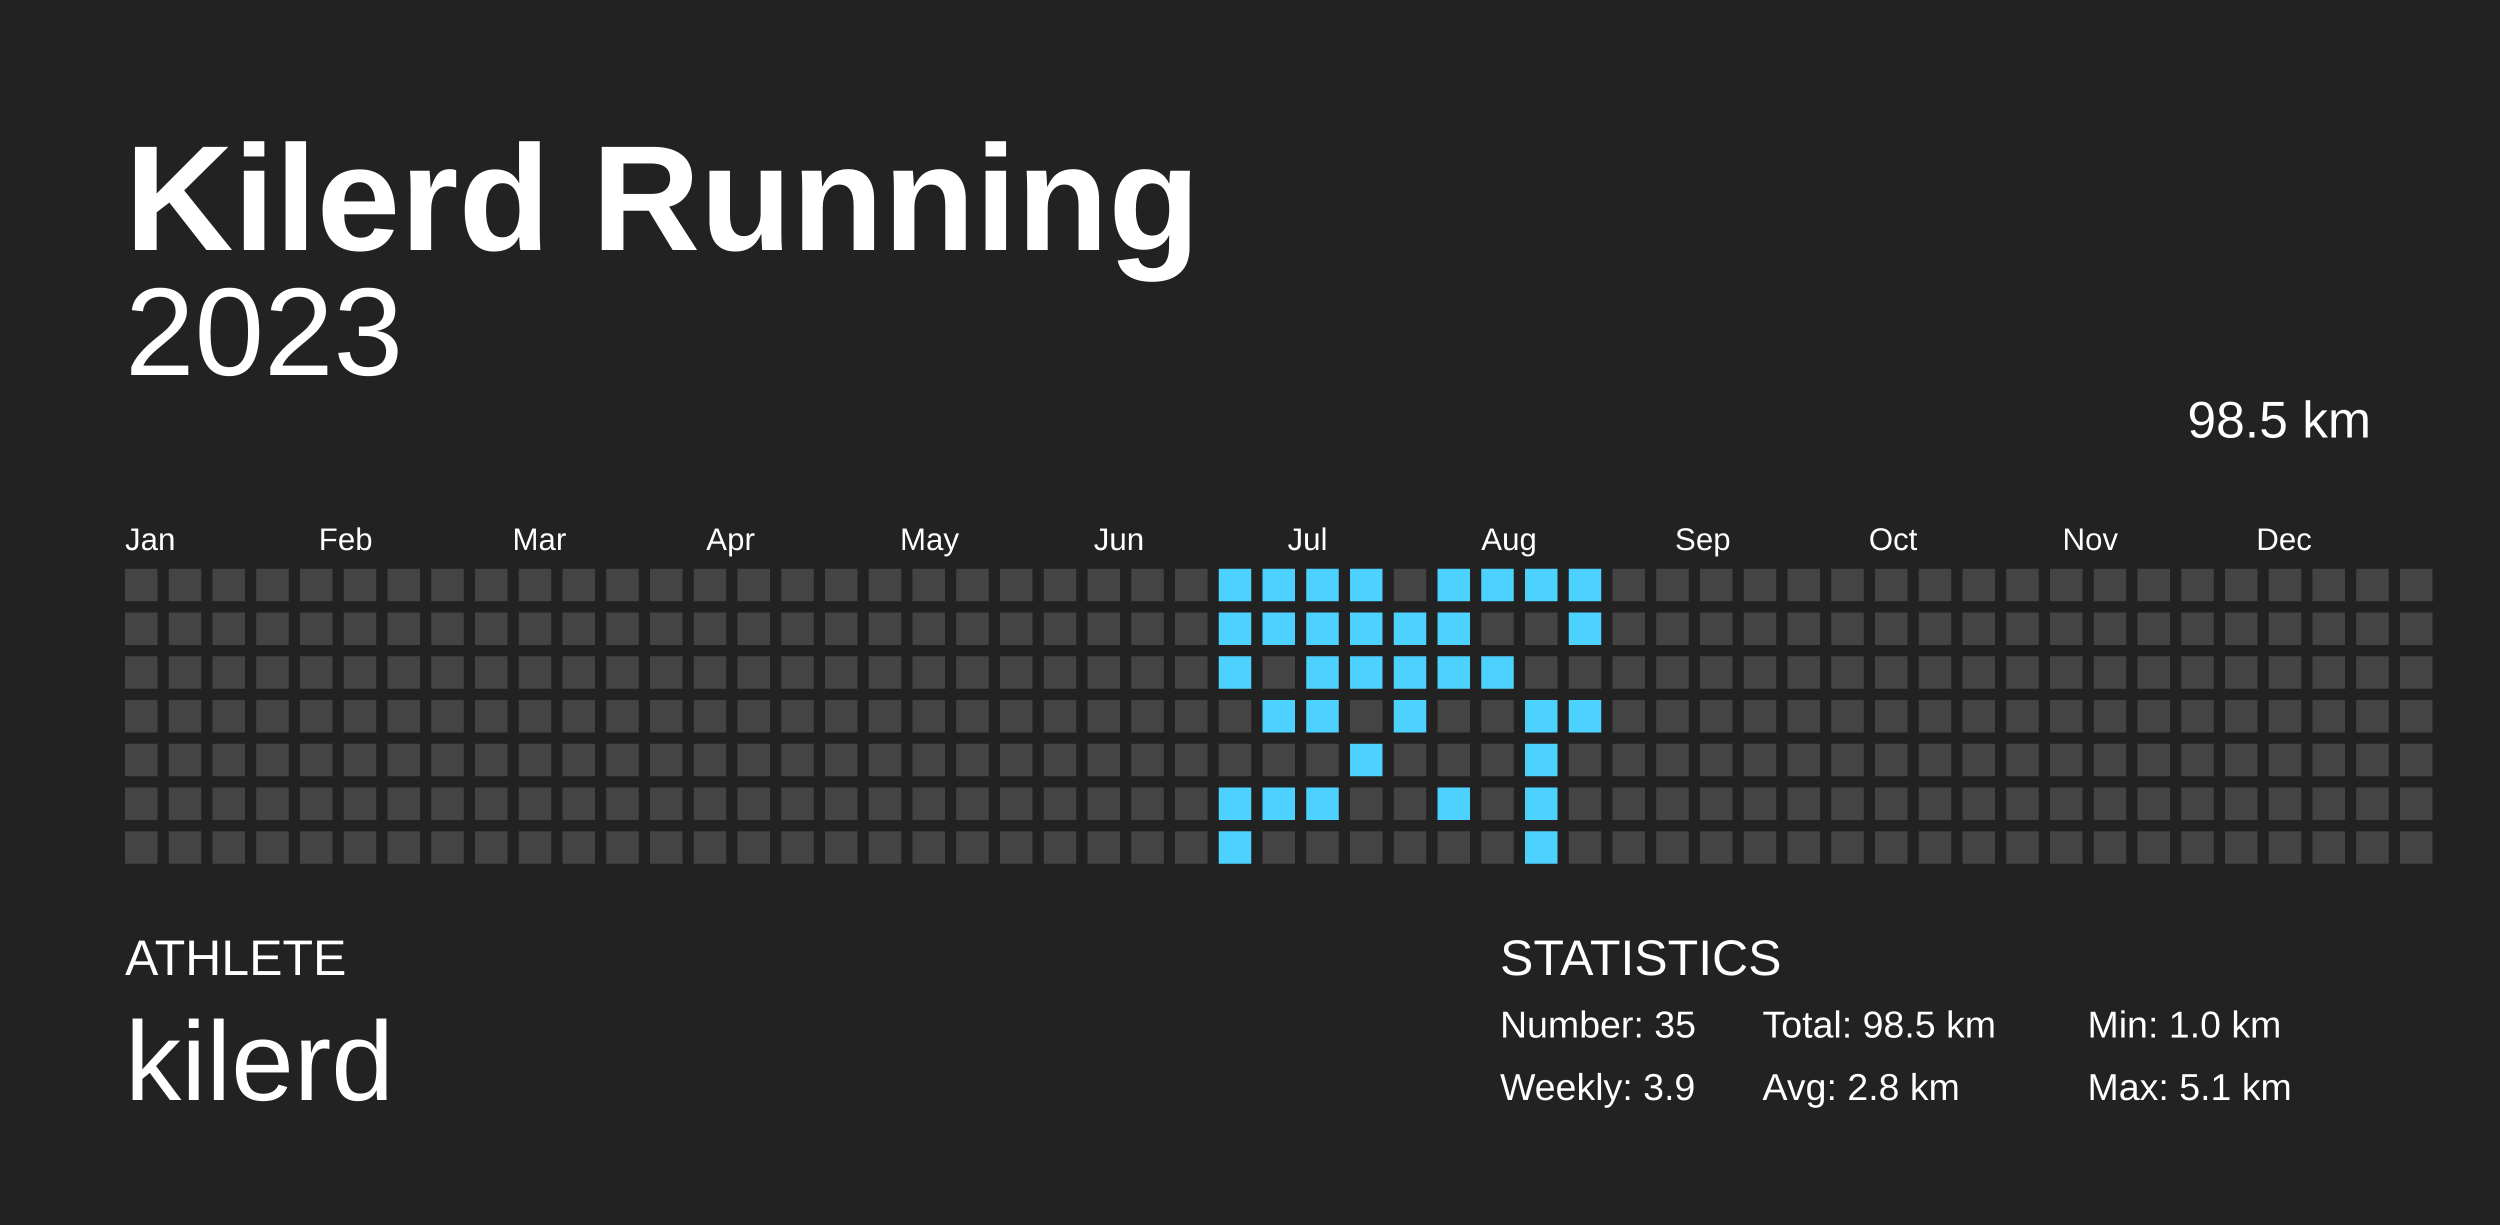
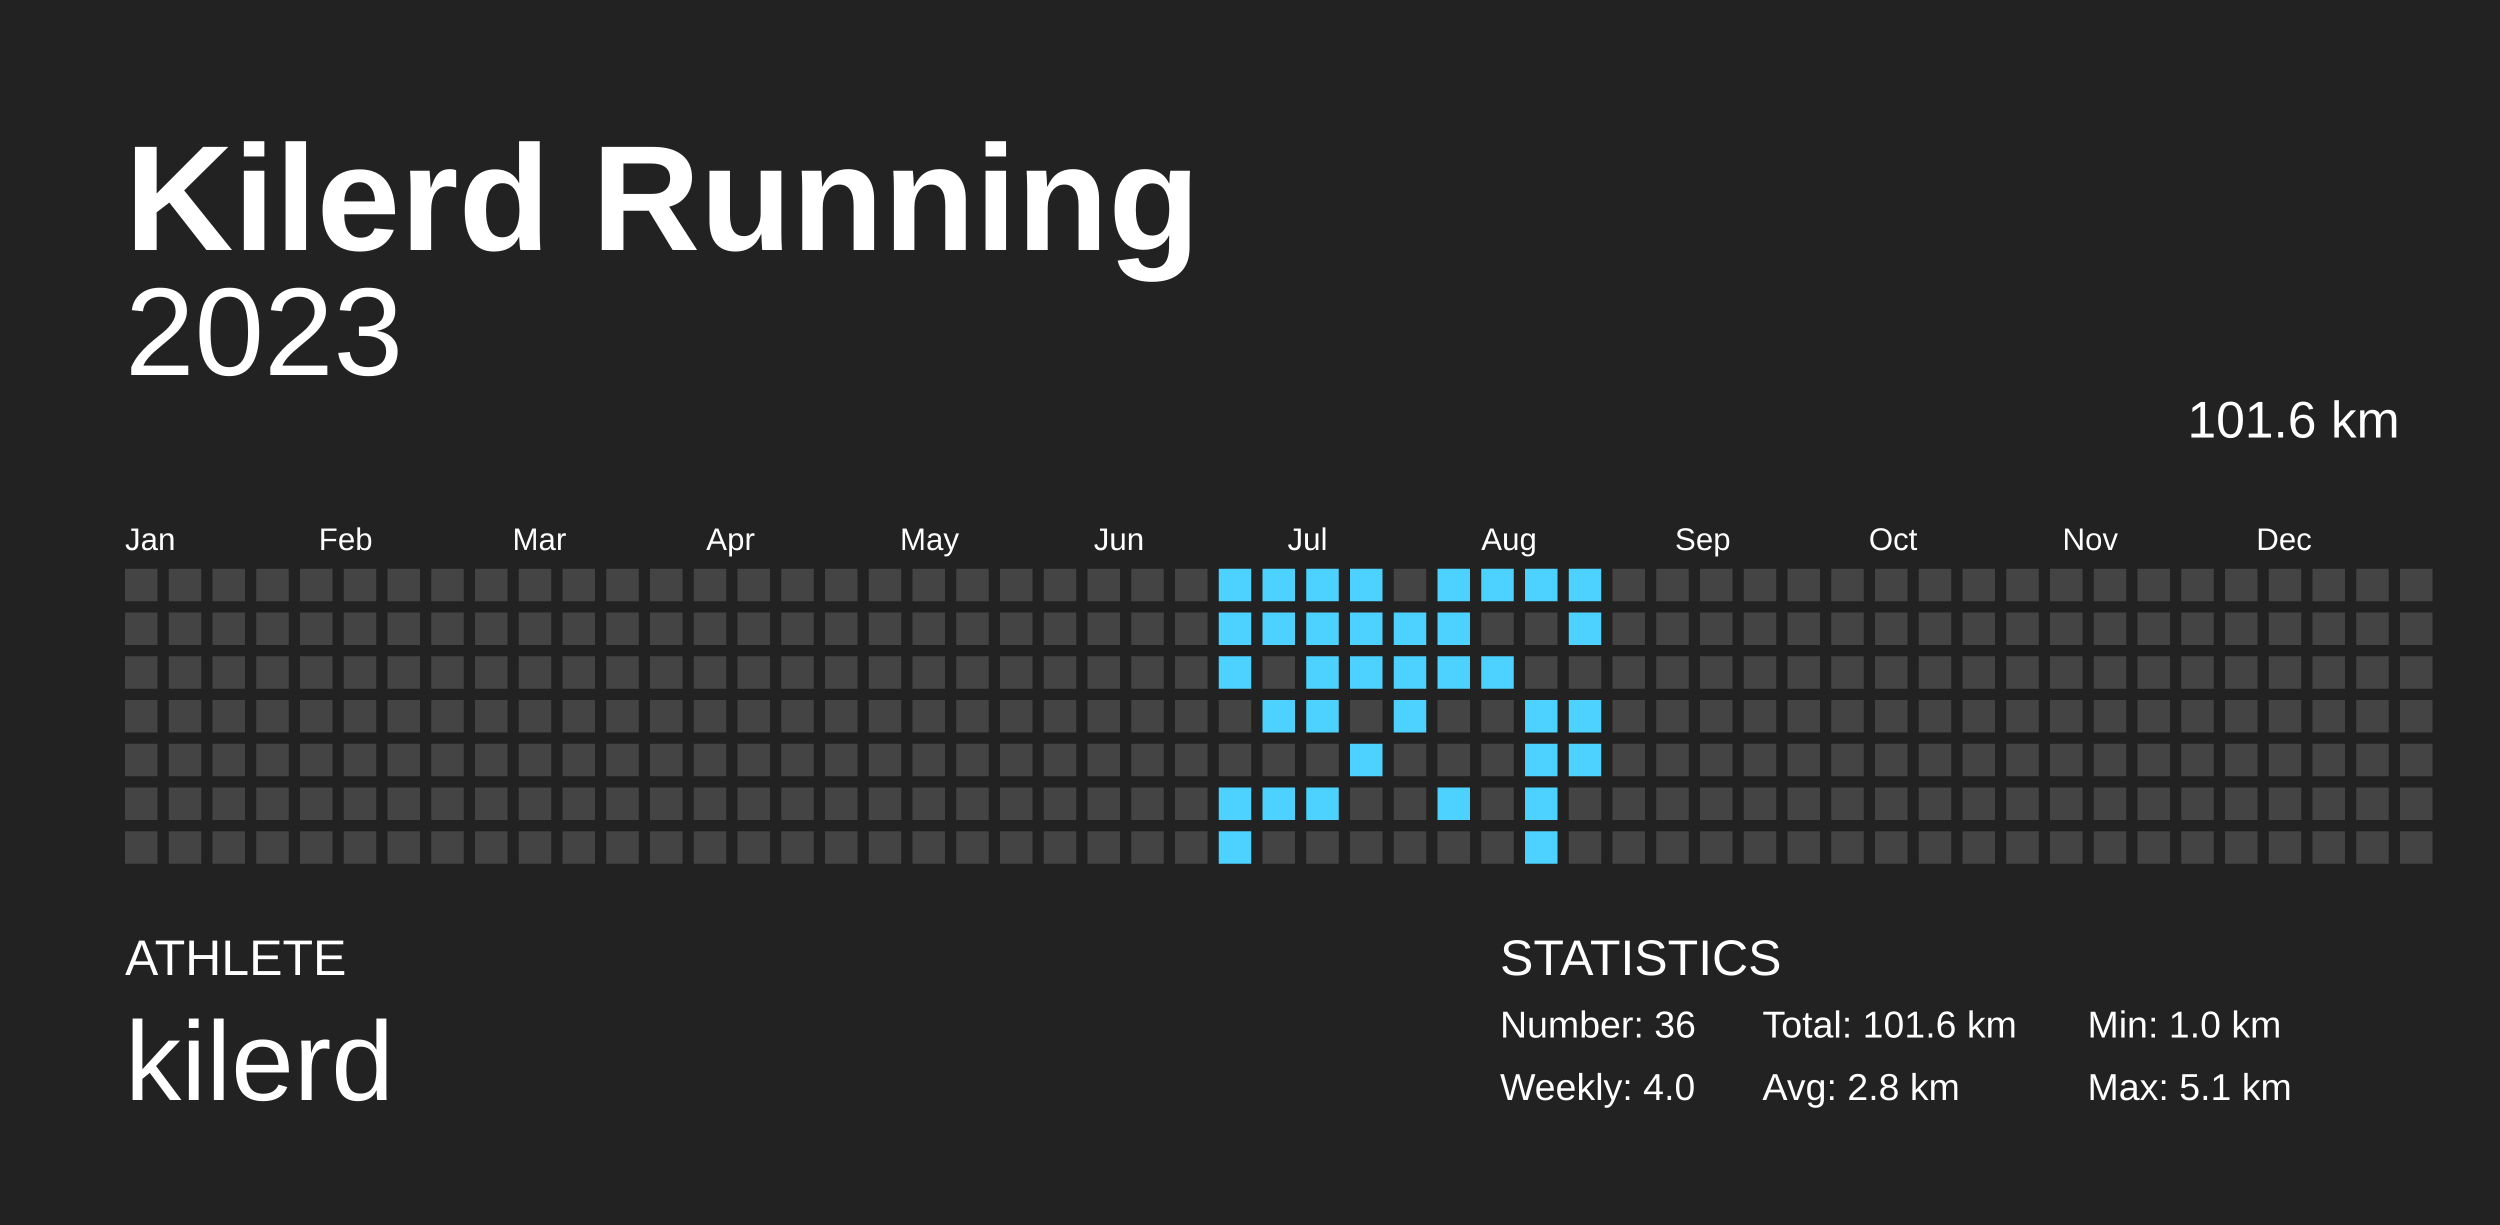
<svg xmlns="http://www.w3.org/2000/svg" baseProfile="full" height="98mm" version="1.1" viewBox="0,0,200,98" width="200mm">
  <defs />
  <rect fill="#222222" height="98" width="200" x="0" y="0" />
  <text fill="#FFFFFF" style="font-size:12px; font-family:Arial; font-weight:bold;" x="10" y="20">Kilerd Running</text>
  <text fill="#FFFFFF" style="font-size:4px; font-family:Arial" x="10" y="78">ATHLETE</text>
  <text fill="#FFFFFF" style="font-size:9px; font-family:Arial" x="10" y="88">kilerd</text>
  <text fill="#FFFFFF" style="font-size:4px; font-family:Arial" x="120" y="78">STATISTICS</text>
-   <text fill="#FFFFFF" style="font-size:3px; font-family:Arial" x="120" y="83">Number: 35</text>
-   <text fill="#FFFFFF" style="font-size:3px; font-family:Arial" x="120" y="88">Weekly: 3.9</text>
-   <text fill="#FFFFFF" style="font-size:3px; font-family:Arial" x="141" y="83">Total: 98.5 km</text>
+   <text fill="#FFFFFF" style="font-size:3px; font-family:Arial" x="120" y="83">Number: 36</text>
+   <text fill="#FFFFFF" style="font-size:3px; font-family:Arial" x="120" y="88">Weekly: 4.0</text>
+   <text fill="#FFFFFF" style="font-size:3px; font-family:Arial" x="141" y="83">Total: 101.6 km</text>
  <text fill="#FFFFFF" style="font-size:3px; font-family:Arial" x="141" y="88">Avg: 2.8 km</text>
  <text fill="#FFFFFF" style="font-size:3px; font-family:Arial" x="167" y="83">Min: 1.0 km</text>
  <text fill="#FFFFFF" style="font-size:3px; font-family:Arial" x="167" y="88">Max: 5.1 km</text>
  <text alignment-baseline="hanging" fill="#FFFFFF" style="font-size:10.0px; font-family:Arial;" x="10" y="30">2023</text>
-   <text alignment-baseline="hanging" fill="#FFFFFF" style="font-size:4.125px; font-family:Arial;" x="175" y="35">98.5 km</text>
+   <text alignment-baseline="hanging" fill="#FFFFFF" style="font-size:4.125px; font-family:Arial;" x="175" y="35">101.6 km</text>
  <text fill="#FFFFFF" style="font-size:2.5px; font-family:Arial" x="10.0" y="44">Jan</text>
  <text fill="#FFFFFF" style="font-size:2.5px; font-family:Arial" x="25.5" y="44">Feb</text>
  <text fill="#FFFFFF" style="font-size:2.5px; font-family:Arial" x="41.0" y="44">Mar</text>
  <text fill="#FFFFFF" style="font-size:2.5px; font-family:Arial" x="56.5" y="44">Apr</text>
  <text fill="#FFFFFF" style="font-size:2.5px; font-family:Arial" x="72.0" y="44">May</text>
  <text fill="#FFFFFF" style="font-size:2.5px; font-family:Arial" x="87.5" y="44">Jun</text>
  <text fill="#FFFFFF" style="font-size:2.5px; font-family:Arial" x="103.0" y="44">Jul</text>
  <text fill="#FFFFFF" style="font-size:2.5px; font-family:Arial" x="118.5" y="44">Aug</text>
  <text fill="#FFFFFF" style="font-size:2.5px; font-family:Arial" x="134.0" y="44">Sep</text>
  <text fill="#FFFFFF" style="font-size:2.5px; font-family:Arial" x="149.5" y="44">Oct</text>
  <text fill="#FFFFFF" style="font-size:2.5px; font-family:Arial" x="165.0" y="44">Nov</text>
  <text fill="#FFFFFF" style="font-size:2.5px; font-family:Arial" x="180.5" y="44">Dec</text>
  <rect fill="#444444" height="2.6" width="2.6" x="10.0" y="45.5" />
  <rect fill="#444444" height="2.6" width="2.6" x="10.0" y="49.0" />
  <rect fill="#444444" height="2.6" width="2.6" x="10.0" y="52.5" />
  <rect fill="#444444" height="2.6" width="2.6" x="10.0" y="56.0" />
  <rect fill="#444444" height="2.6" width="2.6" x="10.0" y="59.5" />
  <rect fill="#444444" height="2.6" width="2.6" x="10.0" y="63.0" />
  <rect fill="#444444" height="2.6" width="2.6" x="10.0" y="66.5" />
  <rect fill="#444444" height="2.6" width="2.6" x="13.5" y="45.5" />
  <rect fill="#444444" height="2.6" width="2.6" x="13.5" y="49.0" />
  <rect fill="#444444" height="2.6" width="2.6" x="13.5" y="52.5" />
  <rect fill="#444444" height="2.6" width="2.6" x="13.5" y="56.0" />
  <rect fill="#444444" height="2.6" width="2.6" x="13.5" y="59.5" />
  <rect fill="#444444" height="2.6" width="2.6" x="13.5" y="63.0" />
  <rect fill="#444444" height="2.6" width="2.6" x="13.5" y="66.5" />
  <rect fill="#444444" height="2.6" width="2.6" x="17.0" y="45.5" />
  <rect fill="#444444" height="2.6" width="2.6" x="17.0" y="49.0" />
  <rect fill="#444444" height="2.6" width="2.6" x="17.0" y="52.5" />
  <rect fill="#444444" height="2.6" width="2.6" x="17.0" y="56.0" />
  <rect fill="#444444" height="2.6" width="2.6" x="17.0" y="59.5" />
  <rect fill="#444444" height="2.6" width="2.6" x="17.0" y="63.0" />
  <rect fill="#444444" height="2.6" width="2.6" x="17.0" y="66.5" />
  <rect fill="#444444" height="2.6" width="2.6" x="20.5" y="45.5" />
  <rect fill="#444444" height="2.6" width="2.6" x="20.5" y="49.0" />
  <rect fill="#444444" height="2.6" width="2.6" x="20.5" y="52.5" />
  <rect fill="#444444" height="2.6" width="2.6" x="20.5" y="56.0" />
  <rect fill="#444444" height="2.6" width="2.6" x="20.5" y="59.5" />
  <rect fill="#444444" height="2.6" width="2.6" x="20.5" y="63.0" />
  <rect fill="#444444" height="2.6" width="2.6" x="20.5" y="66.5" />
  <rect fill="#444444" height="2.6" width="2.6" x="24.0" y="45.5" />
  <rect fill="#444444" height="2.6" width="2.6" x="24.0" y="49.0" />
  <rect fill="#444444" height="2.6" width="2.6" x="24.0" y="52.5" />
  <rect fill="#444444" height="2.6" width="2.6" x="24.0" y="56.0" />
  <rect fill="#444444" height="2.6" width="2.6" x="24.0" y="59.5" />
  <rect fill="#444444" height="2.6" width="2.6" x="24.0" y="63.0" />
  <rect fill="#444444" height="2.6" width="2.6" x="24.0" y="66.5" />
  <rect fill="#444444" height="2.6" width="2.6" x="27.5" y="45.5" />
  <rect fill="#444444" height="2.6" width="2.6" x="27.5" y="49.0" />
  <rect fill="#444444" height="2.6" width="2.6" x="27.5" y="52.5" />
  <rect fill="#444444" height="2.6" width="2.6" x="27.5" y="56.0" />
  <rect fill="#444444" height="2.6" width="2.6" x="27.5" y="59.5" />
  <rect fill="#444444" height="2.6" width="2.6" x="27.5" y="63.0" />
  <rect fill="#444444" height="2.6" width="2.6" x="27.5" y="66.5" />
  <rect fill="#444444" height="2.6" width="2.6" x="31.0" y="45.5" />
  <rect fill="#444444" height="2.6" width="2.6" x="31.0" y="49.0" />
  <rect fill="#444444" height="2.6" width="2.6" x="31.0" y="52.5" />
  <rect fill="#444444" height="2.6" width="2.6" x="31.0" y="56.0" />
  <rect fill="#444444" height="2.6" width="2.6" x="31.0" y="59.5" />
  <rect fill="#444444" height="2.6" width="2.6" x="31.0" y="63.0" />
  <rect fill="#444444" height="2.6" width="2.6" x="31.0" y="66.5" />
  <rect fill="#444444" height="2.6" width="2.6" x="34.5" y="45.5" />
  <rect fill="#444444" height="2.6" width="2.6" x="34.5" y="49.0" />
  <rect fill="#444444" height="2.6" width="2.6" x="34.5" y="52.5" />
  <rect fill="#444444" height="2.6" width="2.6" x="34.5" y="56.0" />
  <rect fill="#444444" height="2.6" width="2.6" x="34.5" y="59.5" />
  <rect fill="#444444" height="2.6" width="2.6" x="34.5" y="63.0" />
  <rect fill="#444444" height="2.6" width="2.6" x="34.5" y="66.5" />
  <rect fill="#444444" height="2.6" width="2.6" x="38.0" y="45.5" />
  <rect fill="#444444" height="2.6" width="2.6" x="38.0" y="49.0" />
  <rect fill="#444444" height="2.6" width="2.6" x="38.0" y="52.5" />
  <rect fill="#444444" height="2.6" width="2.6" x="38.0" y="56.0" />
  <rect fill="#444444" height="2.6" width="2.6" x="38.0" y="59.5" />
  <rect fill="#444444" height="2.6" width="2.6" x="38.0" y="63.0" />
  <rect fill="#444444" height="2.6" width="2.6" x="38.0" y="66.5" />
  <rect fill="#444444" height="2.6" width="2.6" x="41.5" y="45.5" />
  <rect fill="#444444" height="2.6" width="2.6" x="41.5" y="49.0" />
  <rect fill="#444444" height="2.6" width="2.6" x="41.5" y="52.5" />
  <rect fill="#444444" height="2.6" width="2.6" x="41.5" y="56.0" />
  <rect fill="#444444" height="2.6" width="2.6" x="41.5" y="59.5" />
  <rect fill="#444444" height="2.6" width="2.6" x="41.5" y="63.0" />
  <rect fill="#444444" height="2.6" width="2.6" x="41.5" y="66.5" />
  <rect fill="#444444" height="2.6" width="2.6" x="45.0" y="45.5" />
  <rect fill="#444444" height="2.6" width="2.6" x="45.0" y="49.0" />
  <rect fill="#444444" height="2.6" width="2.6" x="45.0" y="52.5" />
  <rect fill="#444444" height="2.6" width="2.6" x="45.0" y="56.0" />
  <rect fill="#444444" height="2.6" width="2.6" x="45.0" y="59.5" />
  <rect fill="#444444" height="2.6" width="2.6" x="45.0" y="63.0" />
  <rect fill="#444444" height="2.6" width="2.6" x="45.0" y="66.5" />
  <rect fill="#444444" height="2.6" width="2.6" x="48.5" y="45.5" />
  <rect fill="#444444" height="2.6" width="2.6" x="48.5" y="49.0" />
  <rect fill="#444444" height="2.6" width="2.6" x="48.5" y="52.5" />
  <rect fill="#444444" height="2.6" width="2.6" x="48.5" y="56.0" />
  <rect fill="#444444" height="2.6" width="2.6" x="48.5" y="59.5" />
  <rect fill="#444444" height="2.6" width="2.6" x="48.5" y="63.0" />
  <rect fill="#444444" height="2.6" width="2.6" x="48.5" y="66.5" />
  <rect fill="#444444" height="2.6" width="2.6" x="52.0" y="45.5" />
  <rect fill="#444444" height="2.6" width="2.6" x="52.0" y="49.0" />
  <rect fill="#444444" height="2.6" width="2.6" x="52.0" y="52.5" />
  <rect fill="#444444" height="2.6" width="2.6" x="52.0" y="56.0" />
  <rect fill="#444444" height="2.6" width="2.6" x="52.0" y="59.5" />
  <rect fill="#444444" height="2.6" width="2.6" x="52.0" y="63.0" />
  <rect fill="#444444" height="2.6" width="2.6" x="52.0" y="66.5" />
  <rect fill="#444444" height="2.6" width="2.6" x="55.5" y="45.5" />
  <rect fill="#444444" height="2.6" width="2.6" x="55.5" y="49.0" />
  <rect fill="#444444" height="2.6" width="2.6" x="55.5" y="52.5" />
  <rect fill="#444444" height="2.6" width="2.6" x="55.5" y="56.0" />
  <rect fill="#444444" height="2.6" width="2.6" x="55.5" y="59.5" />
  <rect fill="#444444" height="2.6" width="2.6" x="55.5" y="63.0" />
  <rect fill="#444444" height="2.6" width="2.6" x="55.5" y="66.5" />
  <rect fill="#444444" height="2.6" width="2.6" x="59.0" y="45.5" />
  <rect fill="#444444" height="2.6" width="2.6" x="59.0" y="49.0" />
  <rect fill="#444444" height="2.6" width="2.6" x="59.0" y="52.5" />
  <rect fill="#444444" height="2.6" width="2.6" x="59.0" y="56.0" />
  <rect fill="#444444" height="2.6" width="2.6" x="59.0" y="59.5" />
  <rect fill="#444444" height="2.6" width="2.6" x="59.0" y="63.0" />
  <rect fill="#444444" height="2.6" width="2.6" x="59.0" y="66.5" />
  <rect fill="#444444" height="2.6" width="2.6" x="62.5" y="45.5" />
  <rect fill="#444444" height="2.6" width="2.6" x="62.5" y="49.0" />
  <rect fill="#444444" height="2.6" width="2.6" x="62.5" y="52.5" />
  <rect fill="#444444" height="2.6" width="2.6" x="62.5" y="56.0" />
  <rect fill="#444444" height="2.6" width="2.6" x="62.5" y="59.5" />
  <rect fill="#444444" height="2.6" width="2.6" x="62.5" y="63.0" />
  <rect fill="#444444" height="2.6" width="2.6" x="62.5" y="66.5" />
  <rect fill="#444444" height="2.6" width="2.6" x="66.0" y="45.5" />
  <rect fill="#444444" height="2.6" width="2.6" x="66.0" y="49.0" />
  <rect fill="#444444" height="2.6" width="2.6" x="66.0" y="52.5" />
  <rect fill="#444444" height="2.6" width="2.6" x="66.0" y="56.0" />
  <rect fill="#444444" height="2.6" width="2.6" x="66.0" y="59.5" />
  <rect fill="#444444" height="2.6" width="2.6" x="66.0" y="63.0" />
  <rect fill="#444444" height="2.6" width="2.6" x="66.0" y="66.5" />
  <rect fill="#444444" height="2.6" width="2.6" x="69.5" y="45.5" />
  <rect fill="#444444" height="2.6" width="2.6" x="69.5" y="49.0" />
  <rect fill="#444444" height="2.6" width="2.6" x="69.5" y="52.5" />
  <rect fill="#444444" height="2.6" width="2.6" x="69.5" y="56.0" />
  <rect fill="#444444" height="2.6" width="2.6" x="69.5" y="59.5" />
  <rect fill="#444444" height="2.6" width="2.6" x="69.5" y="63.0" />
  <rect fill="#444444" height="2.6" width="2.6" x="69.5" y="66.5" />
  <rect fill="#444444" height="2.6" width="2.6" x="73.0" y="45.5" />
  <rect fill="#444444" height="2.6" width="2.6" x="73.0" y="49.0" />
  <rect fill="#444444" height="2.6" width="2.6" x="73.0" y="52.5" />
  <rect fill="#444444" height="2.6" width="2.6" x="73.0" y="56.0" />
  <rect fill="#444444" height="2.6" width="2.6" x="73.0" y="59.5" />
  <rect fill="#444444" height="2.6" width="2.6" x="73.0" y="63.0" />
  <rect fill="#444444" height="2.6" width="2.6" x="73.0" y="66.5" />
  <rect fill="#444444" height="2.6" width="2.6" x="76.5" y="45.5" />
  <rect fill="#444444" height="2.6" width="2.6" x="76.5" y="49.0" />
  <rect fill="#444444" height="2.6" width="2.6" x="76.5" y="52.5" />
  <rect fill="#444444" height="2.6" width="2.6" x="76.5" y="56.0" />
  <rect fill="#444444" height="2.6" width="2.6" x="76.5" y="59.5" />
  <rect fill="#444444" height="2.6" width="2.6" x="76.5" y="63.0" />
  <rect fill="#444444" height="2.6" width="2.6" x="76.5" y="66.5" />
  <rect fill="#444444" height="2.6" width="2.6" x="80.0" y="45.5" />
  <rect fill="#444444" height="2.6" width="2.6" x="80.0" y="49.0" />
  <rect fill="#444444" height="2.6" width="2.6" x="80.0" y="52.5" />
  <rect fill="#444444" height="2.6" width="2.6" x="80.0" y="56.0" />
  <rect fill="#444444" height="2.6" width="2.6" x="80.0" y="59.5" />
  <rect fill="#444444" height="2.6" width="2.6" x="80.0" y="63.0" />
  <rect fill="#444444" height="2.6" width="2.6" x="80.0" y="66.5" />
  <rect fill="#444444" height="2.6" width="2.6" x="83.5" y="45.5" />
  <rect fill="#444444" height="2.6" width="2.6" x="83.5" y="49.0" />
  <rect fill="#444444" height="2.6" width="2.6" x="83.5" y="52.5" />
  <rect fill="#444444" height="2.6" width="2.6" x="83.5" y="56.0" />
  <rect fill="#444444" height="2.6" width="2.6" x="83.5" y="59.5" />
  <rect fill="#444444" height="2.6" width="2.6" x="83.5" y="63.0" />
  <rect fill="#444444" height="2.6" width="2.6" x="83.5" y="66.5" />
  <rect fill="#444444" height="2.6" width="2.6" x="87.0" y="45.5" />
  <rect fill="#444444" height="2.6" width="2.6" x="87.0" y="49.0" />
  <rect fill="#444444" height="2.6" width="2.6" x="87.0" y="52.5" />
  <rect fill="#444444" height="2.6" width="2.6" x="87.0" y="56.0" />
  <rect fill="#444444" height="2.6" width="2.6" x="87.0" y="59.5" />
  <rect fill="#444444" height="2.6" width="2.6" x="87.0" y="63.0" />
  <rect fill="#444444" height="2.6" width="2.6" x="87.0" y="66.5" />
  <rect fill="#444444" height="2.6" width="2.6" x="90.5" y="45.5" />
  <rect fill="#444444" height="2.6" width="2.6" x="90.5" y="49.0" />
  <rect fill="#444444" height="2.6" width="2.6" x="90.5" y="52.5" />
  <rect fill="#444444" height="2.6" width="2.6" x="90.5" y="56.0" />
  <rect fill="#444444" height="2.6" width="2.6" x="90.5" y="59.5" />
  <rect fill="#444444" height="2.6" width="2.6" x="90.5" y="63.0" />
  <rect fill="#444444" height="2.6" width="2.6" x="90.5" y="66.5" />
  <rect fill="#444444" height="2.6" width="2.6" x="94.0" y="45.5" />
  <rect fill="#444444" height="2.6" width="2.6" x="94.0" y="49.0" />
  <rect fill="#444444" height="2.6" width="2.6" x="94.0" y="52.5" />
  <rect fill="#444444" height="2.6" width="2.6" x="94.0" y="56.0" />
  <rect fill="#444444" height="2.6" width="2.6" x="94.0" y="59.5" />
  <rect fill="#444444" height="2.6" width="2.6" x="94.0" y="63.0" />
  <rect fill="#444444" height="2.6" width="2.6" x="94.0" y="66.5" />
  <rect fill="#4dd2ff" height="2.6" width="2.6" x="97.5" y="45.5" />
  <rect fill="#4dd2ff" height="2.6" width="2.6" x="97.5" y="49.0" />
  <rect fill="#4dd2ff" height="2.6" width="2.6" x="97.5" y="52.5" />
  <rect fill="#444444" height="2.6" width="2.6" x="97.5" y="56.0" />
  <rect fill="#444444" height="2.6" width="2.6" x="97.5" y="59.5" />
  <rect fill="#4dd2ff" height="2.6" width="2.6" x="97.5" y="63.0" />
  <rect fill="#4dd2ff" height="2.6" width="2.6" x="97.5" y="66.5" />
  <rect fill="#4dd2ff" height="2.6" width="2.6" x="101.0" y="45.5" />
  <rect fill="#4dd2ff" height="2.6" width="2.6" x="101.0" y="49.0" />
  <rect fill="#444444" height="2.6" width="2.6" x="101.0" y="52.5" />
  <rect fill="#4dd2ff" height="2.6" width="2.6" x="101.0" y="56.0" />
  <rect fill="#444444" height="2.6" width="2.6" x="101.0" y="59.5" />
  <rect fill="#4dd2ff" height="2.6" width="2.6" x="101.0" y="63.0" />
  <rect fill="#444444" height="2.6" width="2.6" x="101.0" y="66.5" />
  <rect fill="#4dd2ff" height="2.6" width="2.6" x="104.5" y="45.5" />
  <rect fill="#4dd2ff" height="2.6" width="2.6" x="104.5" y="49.0" />
  <rect fill="#4dd2ff" height="2.6" width="2.6" x="104.5" y="52.5" />
  <rect fill="#4dd2ff" height="2.6" width="2.6" x="104.5" y="56.0" />
  <rect fill="#444444" height="2.6" width="2.6" x="104.5" y="59.5" />
  <rect fill="#4dd2ff" height="2.6" width="2.6" x="104.5" y="63.0" />
  <rect fill="#444444" height="2.6" width="2.6" x="104.5" y="66.5" />
  <rect fill="#4dd2ff" height="2.6" width="2.6" x="108.0" y="45.5" />
  <rect fill="#4dd2ff" height="2.6" width="2.6" x="108.0" y="49.0" />
  <rect fill="#4dd2ff" height="2.6" width="2.6" x="108.0" y="52.5" />
  <rect fill="#444444" height="2.6" width="2.6" x="108.0" y="56.0" />
  <rect fill="#4dd2ff" height="2.6" width="2.6" x="108.0" y="59.5" />
  <rect fill="#444444" height="2.6" width="2.6" x="108.0" y="63.0" />
  <rect fill="#444444" height="2.6" width="2.6" x="108.0" y="66.5" />
  <rect fill="#444444" height="2.6" width="2.6" x="111.5" y="45.5" />
  <rect fill="#4dd2ff" height="2.6" width="2.6" x="111.5" y="49.0" />
  <rect fill="#4dd2ff" height="2.6" width="2.6" x="111.5" y="52.5" />
  <rect fill="#4dd2ff" height="2.6" width="2.6" x="111.5" y="56.0" />
  <rect fill="#444444" height="2.6" width="2.6" x="111.5" y="59.5" />
  <rect fill="#444444" height="2.6" width="2.6" x="111.5" y="63.0" />
  <rect fill="#444444" height="2.6" width="2.6" x="111.5" y="66.5" />
  <rect fill="#4dd2ff" height="2.6" width="2.6" x="115.0" y="45.5" />
  <rect fill="#4dd2ff" height="2.6" width="2.6" x="115.0" y="49.0" />
  <rect fill="#4dd2ff" height="2.6" width="2.6" x="115.0" y="52.5" />
  <rect fill="#444444" height="2.6" width="2.6" x="115.0" y="56.0" />
  <rect fill="#444444" height="2.6" width="2.6" x="115.0" y="59.5" />
  <rect fill="#4dd2ff" height="2.6" width="2.6" x="115.0" y="63.0" />
  <rect fill="#444444" height="2.6" width="2.6" x="115.0" y="66.5" />
  <rect fill="#4dd2ff" height="2.6" width="2.6" x="118.5" y="45.5" />
  <rect fill="#444444" height="2.6" width="2.6" x="118.5" y="49.0" />
  <rect fill="#4dd2ff" height="2.6" width="2.6" x="118.5" y="52.5" />
  <rect fill="#444444" height="2.6" width="2.6" x="118.5" y="56.0" />
  <rect fill="#444444" height="2.6" width="2.6" x="118.5" y="59.5" />
  <rect fill="#444444" height="2.6" width="2.6" x="118.5" y="63.0" />
  <rect fill="#444444" height="2.6" width="2.6" x="118.5" y="66.5" />
  <rect fill="#4dd2ff" height="2.6" width="2.6" x="122.0" y="45.5" />
  <rect fill="#444444" height="2.6" width="2.6" x="122.0" y="49.0" />
  <rect fill="#444444" height="2.6" width="2.6" x="122.0" y="52.5" />
  <rect fill="#4dd2ff" height="2.6" width="2.6" x="122.0" y="56.0" />
  <rect fill="#4dd2ff" height="2.6" width="2.6" x="122.0" y="59.5" />
  <rect fill="#4dd2ff" height="2.6" width="2.6" x="122.0" y="63.0" />
  <rect fill="#4dd2ff" height="2.6" width="2.6" x="122.0" y="66.5" />
  <rect fill="#4dd2ff" height="2.6" width="2.6" x="125.5" y="45.5" />
  <rect fill="#4dd2ff" height="2.6" width="2.6" x="125.5" y="49.0" />
  <rect fill="#444444" height="2.6" width="2.6" x="125.5" y="52.5" />
  <rect fill="#4dd2ff" height="2.6" width="2.6" x="125.5" y="56.0" />
-   <rect fill="#444444" height="2.6" width="2.6" x="125.5" y="59.5" />
+   <rect fill="#4dd2ff" height="2.6" width="2.6" x="125.5" y="59.5" />
  <rect fill="#444444" height="2.6" width="2.6" x="125.5" y="63.0" />
  <rect fill="#444444" height="2.6" width="2.6" x="125.5" y="66.5" />
  <rect fill="#444444" height="2.6" width="2.6" x="129.0" y="45.5" />
  <rect fill="#444444" height="2.6" width="2.6" x="129.0" y="49.0" />
  <rect fill="#444444" height="2.6" width="2.6" x="129.0" y="52.5" />
  <rect fill="#444444" height="2.6" width="2.6" x="129.0" y="56.0" />
  <rect fill="#444444" height="2.6" width="2.6" x="129.0" y="59.5" />
  <rect fill="#444444" height="2.6" width="2.6" x="129.0" y="63.0" />
  <rect fill="#444444" height="2.6" width="2.6" x="129.0" y="66.5" />
  <rect fill="#444444" height="2.6" width="2.6" x="132.5" y="45.5" />
  <rect fill="#444444" height="2.6" width="2.6" x="132.5" y="49.0" />
  <rect fill="#444444" height="2.6" width="2.6" x="132.5" y="52.5" />
  <rect fill="#444444" height="2.6" width="2.6" x="132.5" y="56.0" />
  <rect fill="#444444" height="2.6" width="2.6" x="132.5" y="59.5" />
  <rect fill="#444444" height="2.6" width="2.6" x="132.5" y="63.0" />
  <rect fill="#444444" height="2.6" width="2.6" x="132.5" y="66.5" />
  <rect fill="#444444" height="2.6" width="2.6" x="136.0" y="45.5" />
  <rect fill="#444444" height="2.6" width="2.6" x="136.0" y="49.0" />
  <rect fill="#444444" height="2.6" width="2.6" x="136.0" y="52.5" />
  <rect fill="#444444" height="2.6" width="2.6" x="136.0" y="56.0" />
  <rect fill="#444444" height="2.6" width="2.6" x="136.0" y="59.5" />
  <rect fill="#444444" height="2.6" width="2.6" x="136.0" y="63.0" />
  <rect fill="#444444" height="2.6" width="2.6" x="136.0" y="66.5" />
  <rect fill="#444444" height="2.6" width="2.6" x="139.5" y="45.5" />
  <rect fill="#444444" height="2.6" width="2.6" x="139.5" y="49.0" />
  <rect fill="#444444" height="2.6" width="2.6" x="139.5" y="52.5" />
  <rect fill="#444444" height="2.6" width="2.6" x="139.5" y="56.0" />
  <rect fill="#444444" height="2.6" width="2.6" x="139.5" y="59.5" />
  <rect fill="#444444" height="2.6" width="2.6" x="139.5" y="63.0" />
  <rect fill="#444444" height="2.6" width="2.6" x="139.5" y="66.5" />
  <rect fill="#444444" height="2.6" width="2.6" x="143.0" y="45.5" />
  <rect fill="#444444" height="2.6" width="2.6" x="143.0" y="49.0" />
  <rect fill="#444444" height="2.6" width="2.6" x="143.0" y="52.5" />
  <rect fill="#444444" height="2.6" width="2.6" x="143.0" y="56.0" />
  <rect fill="#444444" height="2.6" width="2.6" x="143.0" y="59.5" />
  <rect fill="#444444" height="2.6" width="2.6" x="143.0" y="63.0" />
  <rect fill="#444444" height="2.6" width="2.6" x="143.0" y="66.5" />
  <rect fill="#444444" height="2.6" width="2.6" x="146.5" y="45.5" />
  <rect fill="#444444" height="2.6" width="2.6" x="146.5" y="49.0" />
  <rect fill="#444444" height="2.6" width="2.6" x="146.5" y="52.5" />
  <rect fill="#444444" height="2.6" width="2.6" x="146.5" y="56.0" />
  <rect fill="#444444" height="2.6" width="2.6" x="146.5" y="59.5" />
  <rect fill="#444444" height="2.6" width="2.6" x="146.5" y="63.0" />
  <rect fill="#444444" height="2.6" width="2.6" x="146.5" y="66.5" />
  <rect fill="#444444" height="2.6" width="2.6" x="150.0" y="45.5" />
  <rect fill="#444444" height="2.6" width="2.6" x="150.0" y="49.0" />
  <rect fill="#444444" height="2.6" width="2.6" x="150.0" y="52.5" />
  <rect fill="#444444" height="2.6" width="2.6" x="150.0" y="56.0" />
  <rect fill="#444444" height="2.6" width="2.6" x="150.0" y="59.5" />
  <rect fill="#444444" height="2.6" width="2.6" x="150.0" y="63.0" />
  <rect fill="#444444" height="2.6" width="2.6" x="150.0" y="66.5" />
  <rect fill="#444444" height="2.6" width="2.6" x="153.5" y="45.5" />
  <rect fill="#444444" height="2.6" width="2.6" x="153.5" y="49.0" />
  <rect fill="#444444" height="2.6" width="2.6" x="153.5" y="52.5" />
  <rect fill="#444444" height="2.6" width="2.6" x="153.5" y="56.0" />
  <rect fill="#444444" height="2.6" width="2.6" x="153.5" y="59.5" />
  <rect fill="#444444" height="2.6" width="2.6" x="153.5" y="63.0" />
  <rect fill="#444444" height="2.6" width="2.6" x="153.5" y="66.5" />
  <rect fill="#444444" height="2.6" width="2.6" x="157.0" y="45.5" />
  <rect fill="#444444" height="2.6" width="2.6" x="157.0" y="49.0" />
  <rect fill="#444444" height="2.6" width="2.6" x="157.0" y="52.5" />
  <rect fill="#444444" height="2.6" width="2.6" x="157.0" y="56.0" />
  <rect fill="#444444" height="2.6" width="2.6" x="157.0" y="59.5" />
  <rect fill="#444444" height="2.6" width="2.6" x="157.0" y="63.0" />
  <rect fill="#444444" height="2.6" width="2.6" x="157.0" y="66.5" />
  <rect fill="#444444" height="2.6" width="2.6" x="160.5" y="45.5" />
  <rect fill="#444444" height="2.6" width="2.6" x="160.5" y="49.0" />
  <rect fill="#444444" height="2.6" width="2.6" x="160.5" y="52.5" />
  <rect fill="#444444" height="2.6" width="2.6" x="160.5" y="56.0" />
  <rect fill="#444444" height="2.6" width="2.6" x="160.5" y="59.5" />
  <rect fill="#444444" height="2.6" width="2.6" x="160.5" y="63.0" />
  <rect fill="#444444" height="2.6" width="2.6" x="160.5" y="66.5" />
  <rect fill="#444444" height="2.6" width="2.6" x="164.0" y="45.5" />
  <rect fill="#444444" height="2.6" width="2.6" x="164.0" y="49.0" />
  <rect fill="#444444" height="2.6" width="2.6" x="164.0" y="52.5" />
  <rect fill="#444444" height="2.6" width="2.6" x="164.0" y="56.0" />
  <rect fill="#444444" height="2.6" width="2.6" x="164.0" y="59.5" />
  <rect fill="#444444" height="2.6" width="2.6" x="164.0" y="63.0" />
  <rect fill="#444444" height="2.6" width="2.6" x="164.0" y="66.5" />
  <rect fill="#444444" height="2.6" width="2.6" x="167.5" y="45.5" />
  <rect fill="#444444" height="2.6" width="2.6" x="167.5" y="49.0" />
  <rect fill="#444444" height="2.6" width="2.6" x="167.5" y="52.5" />
  <rect fill="#444444" height="2.6" width="2.6" x="167.5" y="56.0" />
  <rect fill="#444444" height="2.6" width="2.6" x="167.5" y="59.5" />
  <rect fill="#444444" height="2.6" width="2.6" x="167.5" y="63.0" />
  <rect fill="#444444" height="2.6" width="2.6" x="167.5" y="66.5" />
  <rect fill="#444444" height="2.6" width="2.6" x="171.0" y="45.5" />
  <rect fill="#444444" height="2.6" width="2.6" x="171.0" y="49.0" />
  <rect fill="#444444" height="2.6" width="2.6" x="171.0" y="52.5" />
  <rect fill="#444444" height="2.6" width="2.6" x="171.0" y="56.0" />
  <rect fill="#444444" height="2.6" width="2.6" x="171.0" y="59.5" />
  <rect fill="#444444" height="2.6" width="2.6" x="171.0" y="63.0" />
  <rect fill="#444444" height="2.6" width="2.6" x="171.0" y="66.5" />
  <rect fill="#444444" height="2.6" width="2.6" x="174.5" y="45.5" />
  <rect fill="#444444" height="2.6" width="2.6" x="174.5" y="49.0" />
  <rect fill="#444444" height="2.6" width="2.6" x="174.5" y="52.5" />
  <rect fill="#444444" height="2.6" width="2.6" x="174.5" y="56.0" />
  <rect fill="#444444" height="2.6" width="2.6" x="174.5" y="59.5" />
  <rect fill="#444444" height="2.6" width="2.6" x="174.5" y="63.0" />
  <rect fill="#444444" height="2.6" width="2.6" x="174.5" y="66.5" />
  <rect fill="#444444" height="2.6" width="2.6" x="178.0" y="45.5" />
  <rect fill="#444444" height="2.6" width="2.6" x="178.0" y="49.0" />
  <rect fill="#444444" height="2.6" width="2.6" x="178.0" y="52.5" />
  <rect fill="#444444" height="2.6" width="2.6" x="178.0" y="56.0" />
  <rect fill="#444444" height="2.6" width="2.6" x="178.0" y="59.5" />
  <rect fill="#444444" height="2.6" width="2.6" x="178.0" y="63.0" />
  <rect fill="#444444" height="2.6" width="2.6" x="178.0" y="66.5" />
  <rect fill="#444444" height="2.6" width="2.6" x="181.5" y="45.5" />
  <rect fill="#444444" height="2.6" width="2.6" x="181.5" y="49.0" />
  <rect fill="#444444" height="2.6" width="2.6" x="181.5" y="52.5" />
  <rect fill="#444444" height="2.6" width="2.6" x="181.5" y="56.0" />
  <rect fill="#444444" height="2.6" width="2.6" x="181.5" y="59.5" />
  <rect fill="#444444" height="2.6" width="2.6" x="181.5" y="63.0" />
  <rect fill="#444444" height="2.6" width="2.6" x="181.5" y="66.5" />
  <rect fill="#444444" height="2.6" width="2.6" x="185.0" y="45.5" />
  <rect fill="#444444" height="2.6" width="2.6" x="185.0" y="49.0" />
  <rect fill="#444444" height="2.6" width="2.6" x="185.0" y="52.5" />
  <rect fill="#444444" height="2.6" width="2.6" x="185.0" y="56.0" />
  <rect fill="#444444" height="2.6" width="2.6" x="185.0" y="59.5" />
  <rect fill="#444444" height="2.6" width="2.6" x="185.0" y="63.0" />
  <rect fill="#444444" height="2.6" width="2.6" x="185.0" y="66.5" />
  <rect fill="#444444" height="2.6" width="2.6" x="188.5" y="45.5" />
  <rect fill="#444444" height="2.6" width="2.6" x="188.5" y="49.0" />
  <rect fill="#444444" height="2.6" width="2.6" x="188.5" y="52.5" />
  <rect fill="#444444" height="2.6" width="2.6" x="188.5" y="56.0" />
  <rect fill="#444444" height="2.6" width="2.6" x="188.5" y="59.5" />
  <rect fill="#444444" height="2.6" width="2.6" x="188.5" y="63.0" />
  <rect fill="#444444" height="2.6" width="2.6" x="188.5" y="66.5" />
  <rect fill="#444444" height="2.6" width="2.6" x="192.0" y="45.5" />
  <rect fill="#444444" height="2.6" width="2.6" x="192.0" y="49.0" />
  <rect fill="#444444" height="2.6" width="2.6" x="192.0" y="52.5" />
  <rect fill="#444444" height="2.6" width="2.6" x="192.0" y="56.0" />
  <rect fill="#444444" height="2.6" width="2.6" x="192.0" y="59.5" />
  <rect fill="#444444" height="2.6" width="2.6" x="192.0" y="63.0" />
  <rect fill="#444444" height="2.6" width="2.6" x="192.0" y="66.5" />
</svg>
